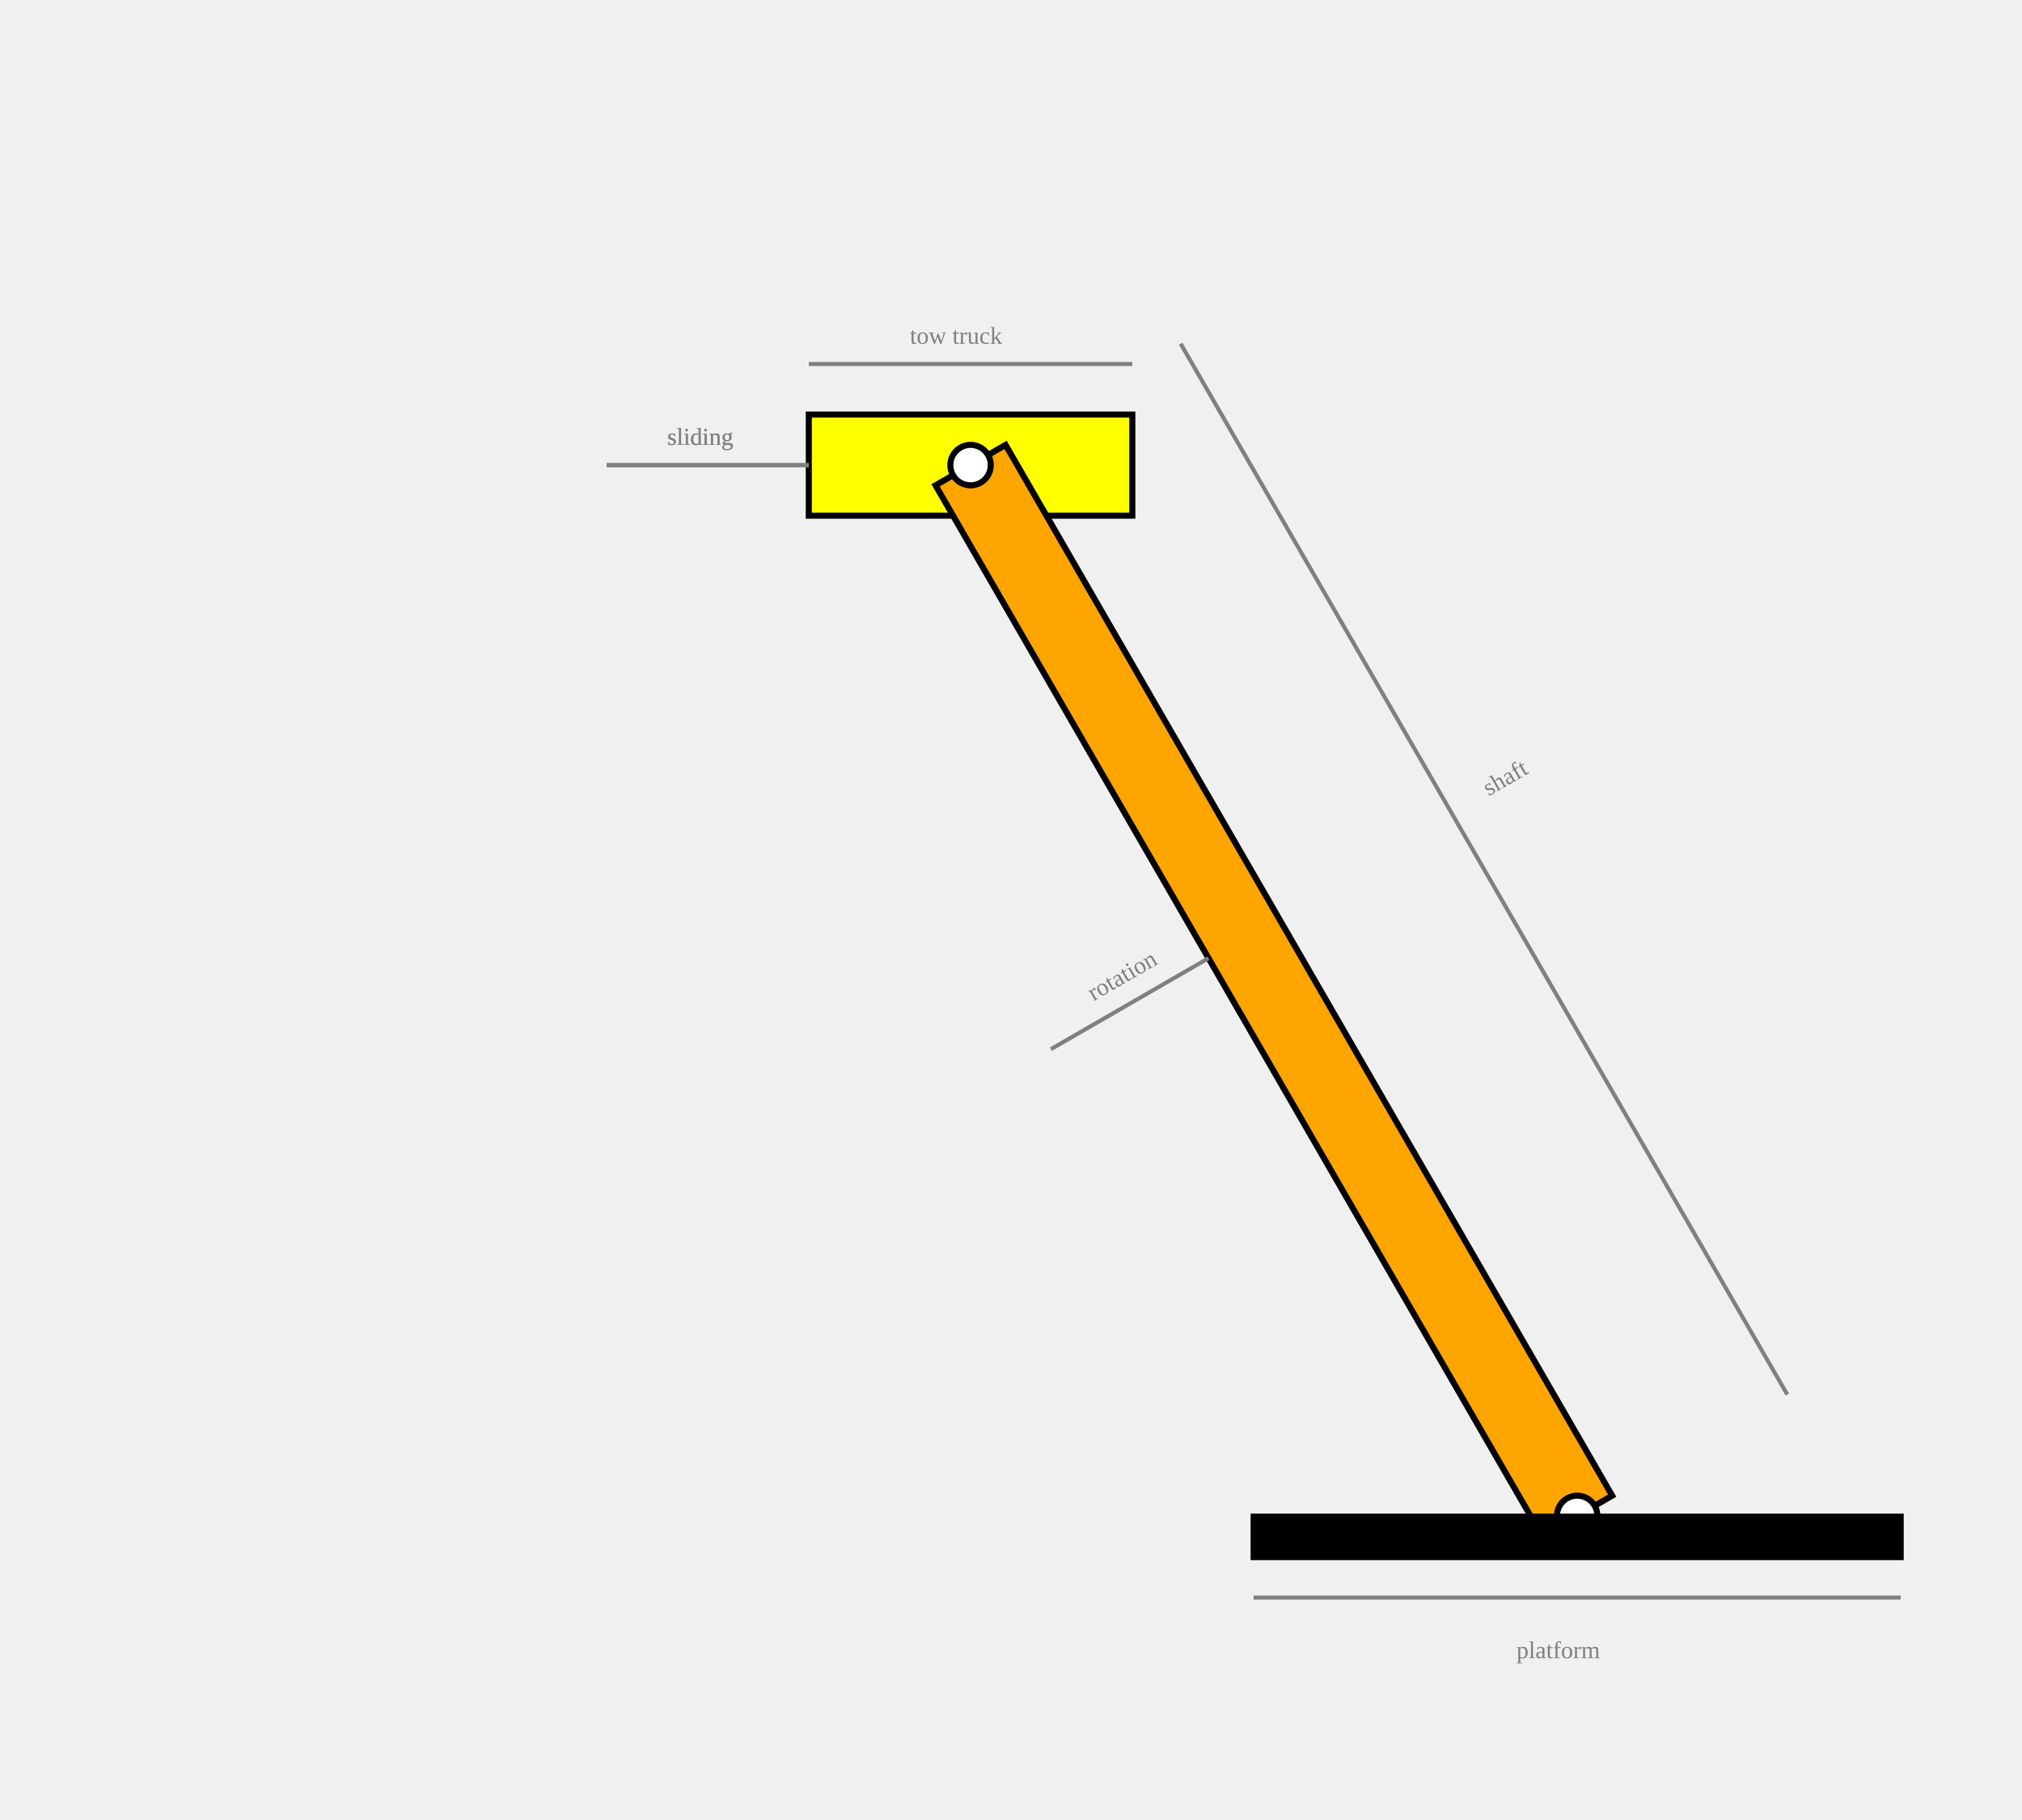
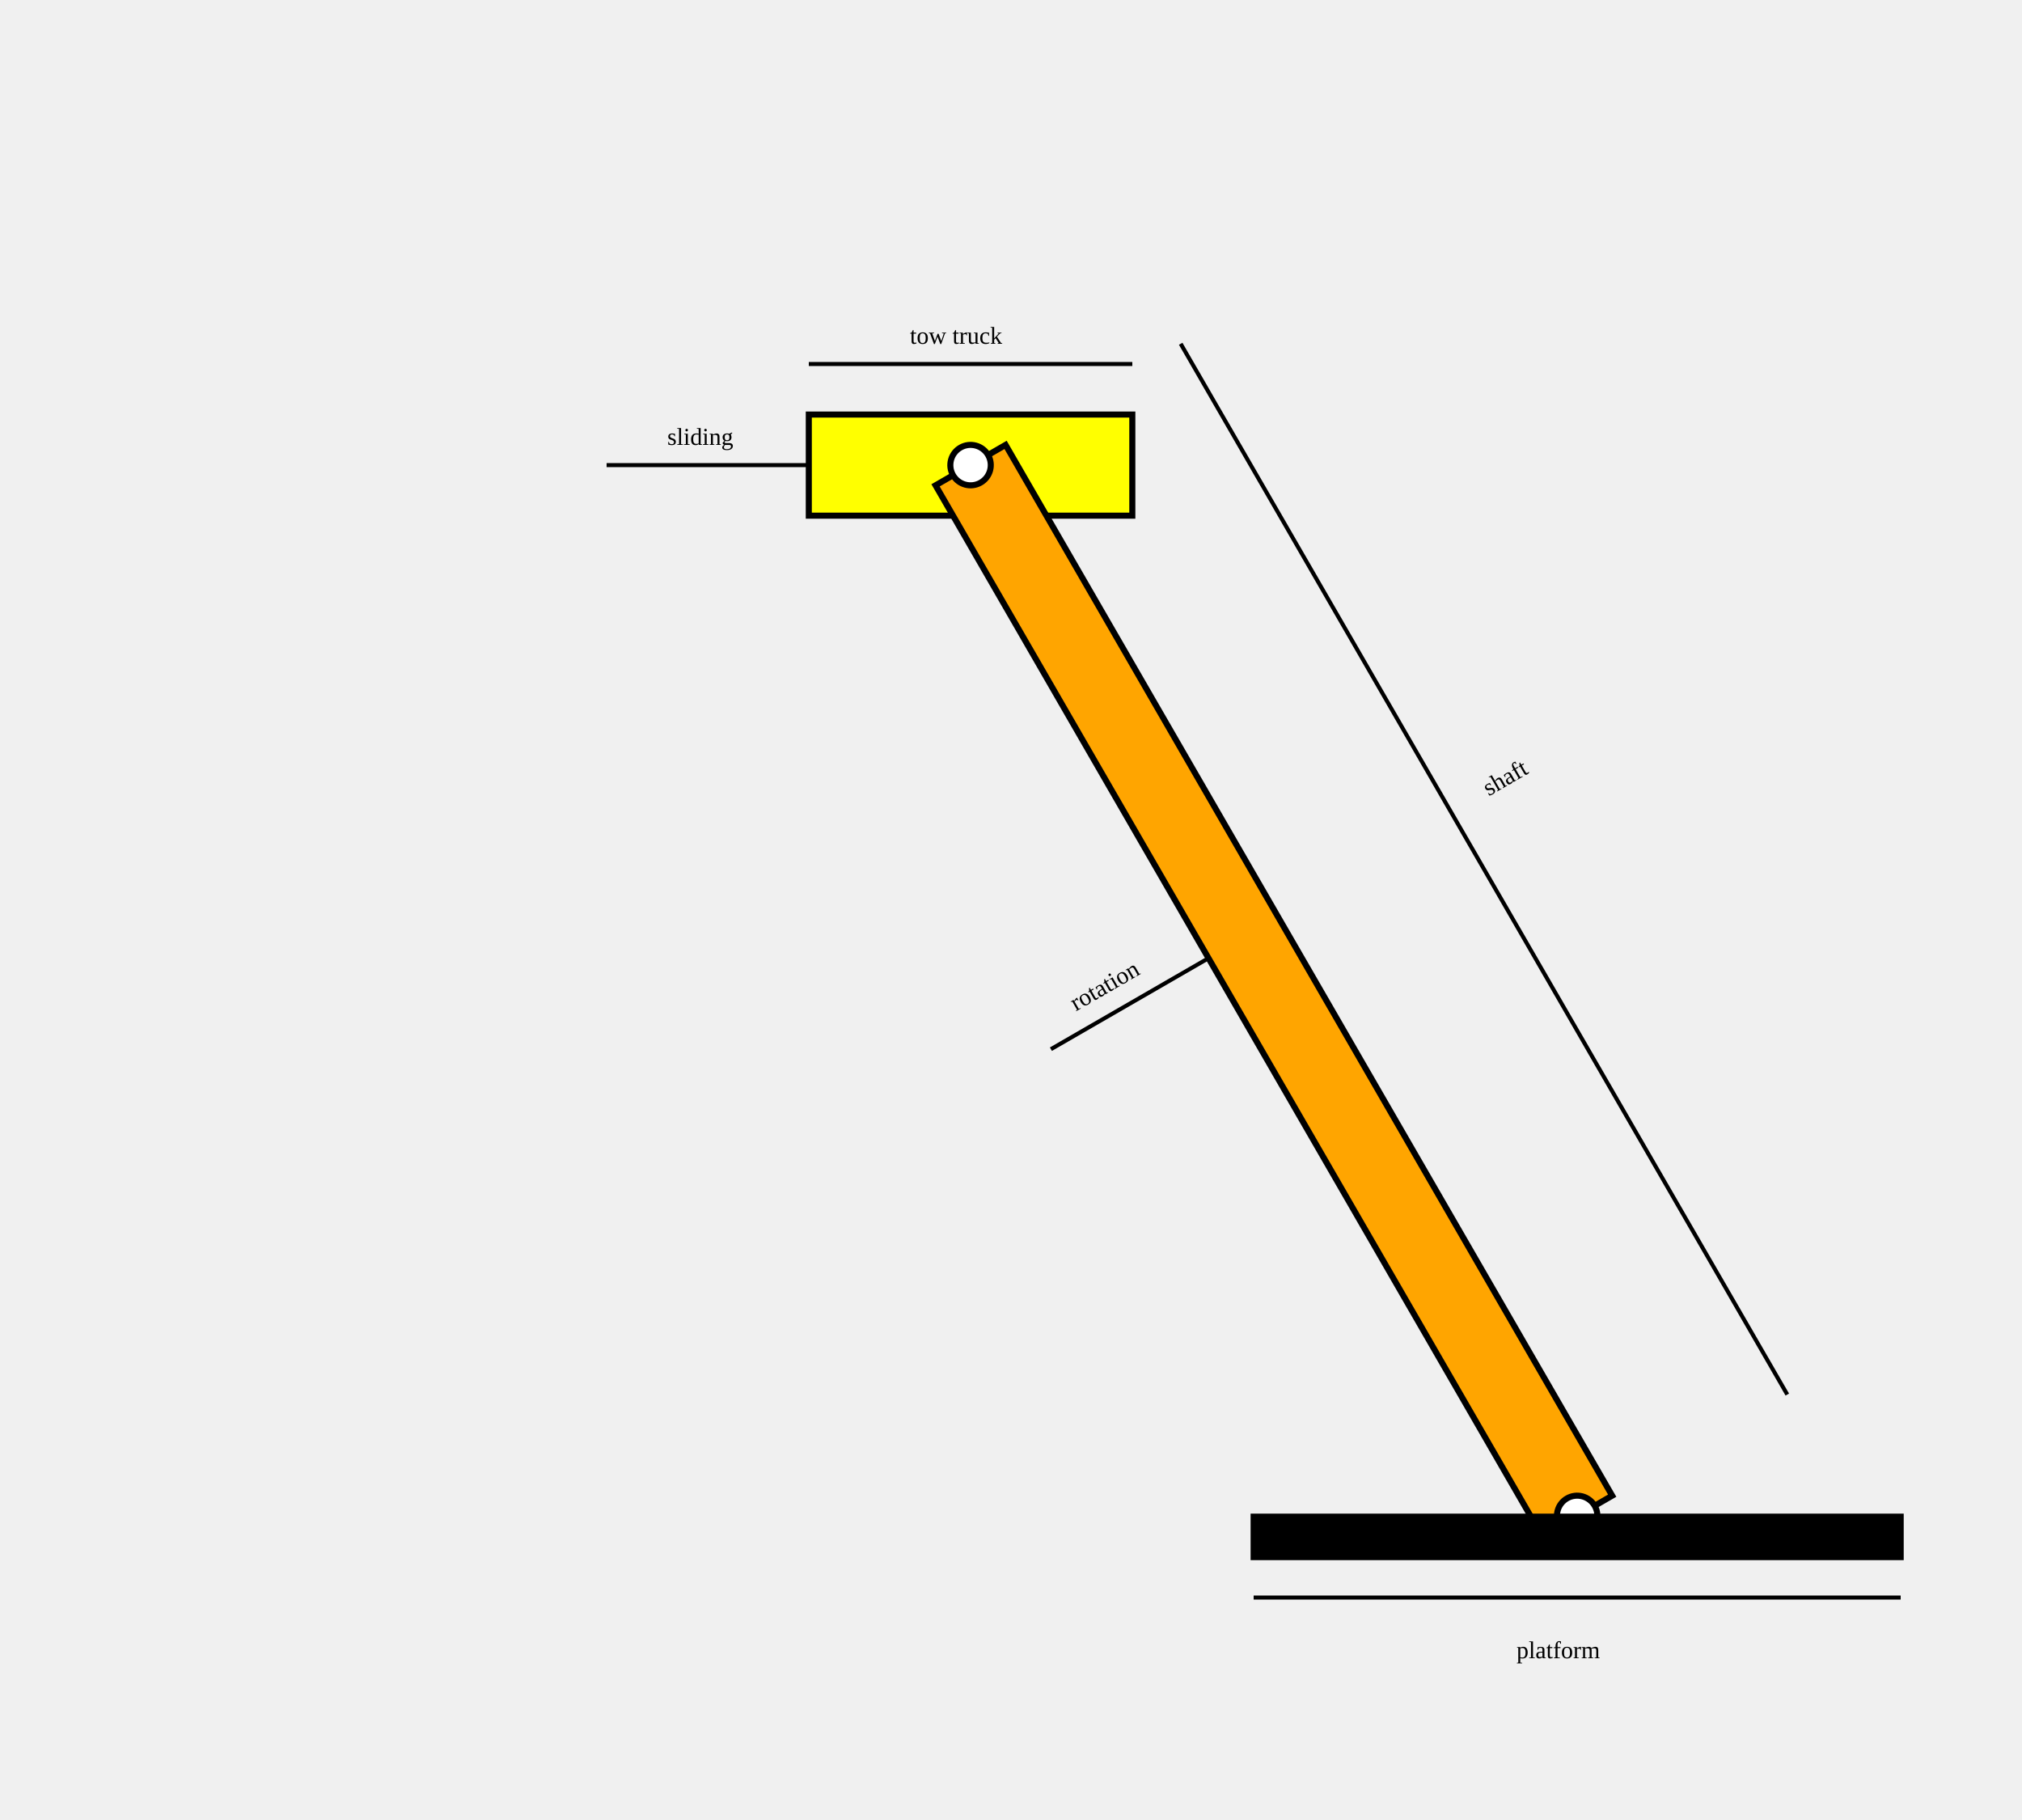
<svg xmlns="http://www.w3.org/2000/svg" width="1000" height="900">
  <g>
    <rect x="400" y="205" width="160" height="50" stroke="black" stroke-width="3" fill="yellow" />
-     <text x="450" y="170" fill="grey"> tow truck </text>
-     <line x1="400" y1="180" x2="560" y2="180" stroke="grey" stroke-width="2" />
+     <text x="450" y="170" fill="black"> tow truck </text>
+     <line x1="400" y1="180" x2="560" y2="180" stroke="black" stroke-width="2" />
  </g>
  <g transform="rotate(-30,480,230)">
    <rect x="460" y="230" width="40" height="600" stroke="black" stroke-width="3" fill="orange" />
-     <text x="620" y="500" fill="grey"> shaft </text>
-     <line x1="600" y1="230" x2="600" y2="830" stroke="grey" stroke-width="2" />
-     <text x="400" y="490" fill="grey"> rotation </text>
-     <line x1="370" y1="500" x2="460" y2="500" stroke="grey" stroke-width="2" />
+     <text x="620" y="500" fill="black"> shaft </text>
+     <line x1="600" y1="230" x2="600" y2="830" stroke="black" stroke-width="2" />
+     <text x="390" y="490" fill="black"> rotation </text>
+     <line x1="370" y1="500" x2="460" y2="500" stroke="black" stroke-width="2" />
    <circle cx="480" cy="230" r="10" stroke="black" stroke-width="3" fill="white" />
    <circle cx="480" cy="830" r="10" stroke="black" stroke-width="3" fill="white" />
  </g>
  <g>
    <rect x="620" y="750" width="320" height="20" stroke="black" stroke-width="3" fill="black" />
-     <text x="750" y="820" fill="grey"> platform </text>
-     <line x1="620" y1="790" x2="940" y2="790" stroke="grey" stroke-width="2" />
+     <text x="750" y="820" fill="black"> platform </text>
+     <line x1="620" y1="790" x2="940" y2="790" stroke="black" stroke-width="2" />
  </g>
  <g>
-     <text x="330" y="220" fill="grey"> sliding </text>
-     <line x1="300" y1="230" x2="400" y2="230" stroke="grey" stroke-width="2" />
-   </g>
-   <g>
-     <text x="330" y="220" fill="grey"> sliding </text>
-     <line x1="300" y1="230" x2="400" y2="230" stroke="grey" stroke-width="2" />
+     <text x="330" y="220" fill="black"> sliding </text>
+     <line x1="300" y1="230" x2="400" y2="230" stroke="black" stroke-width="2" />
  </g>
</svg>
